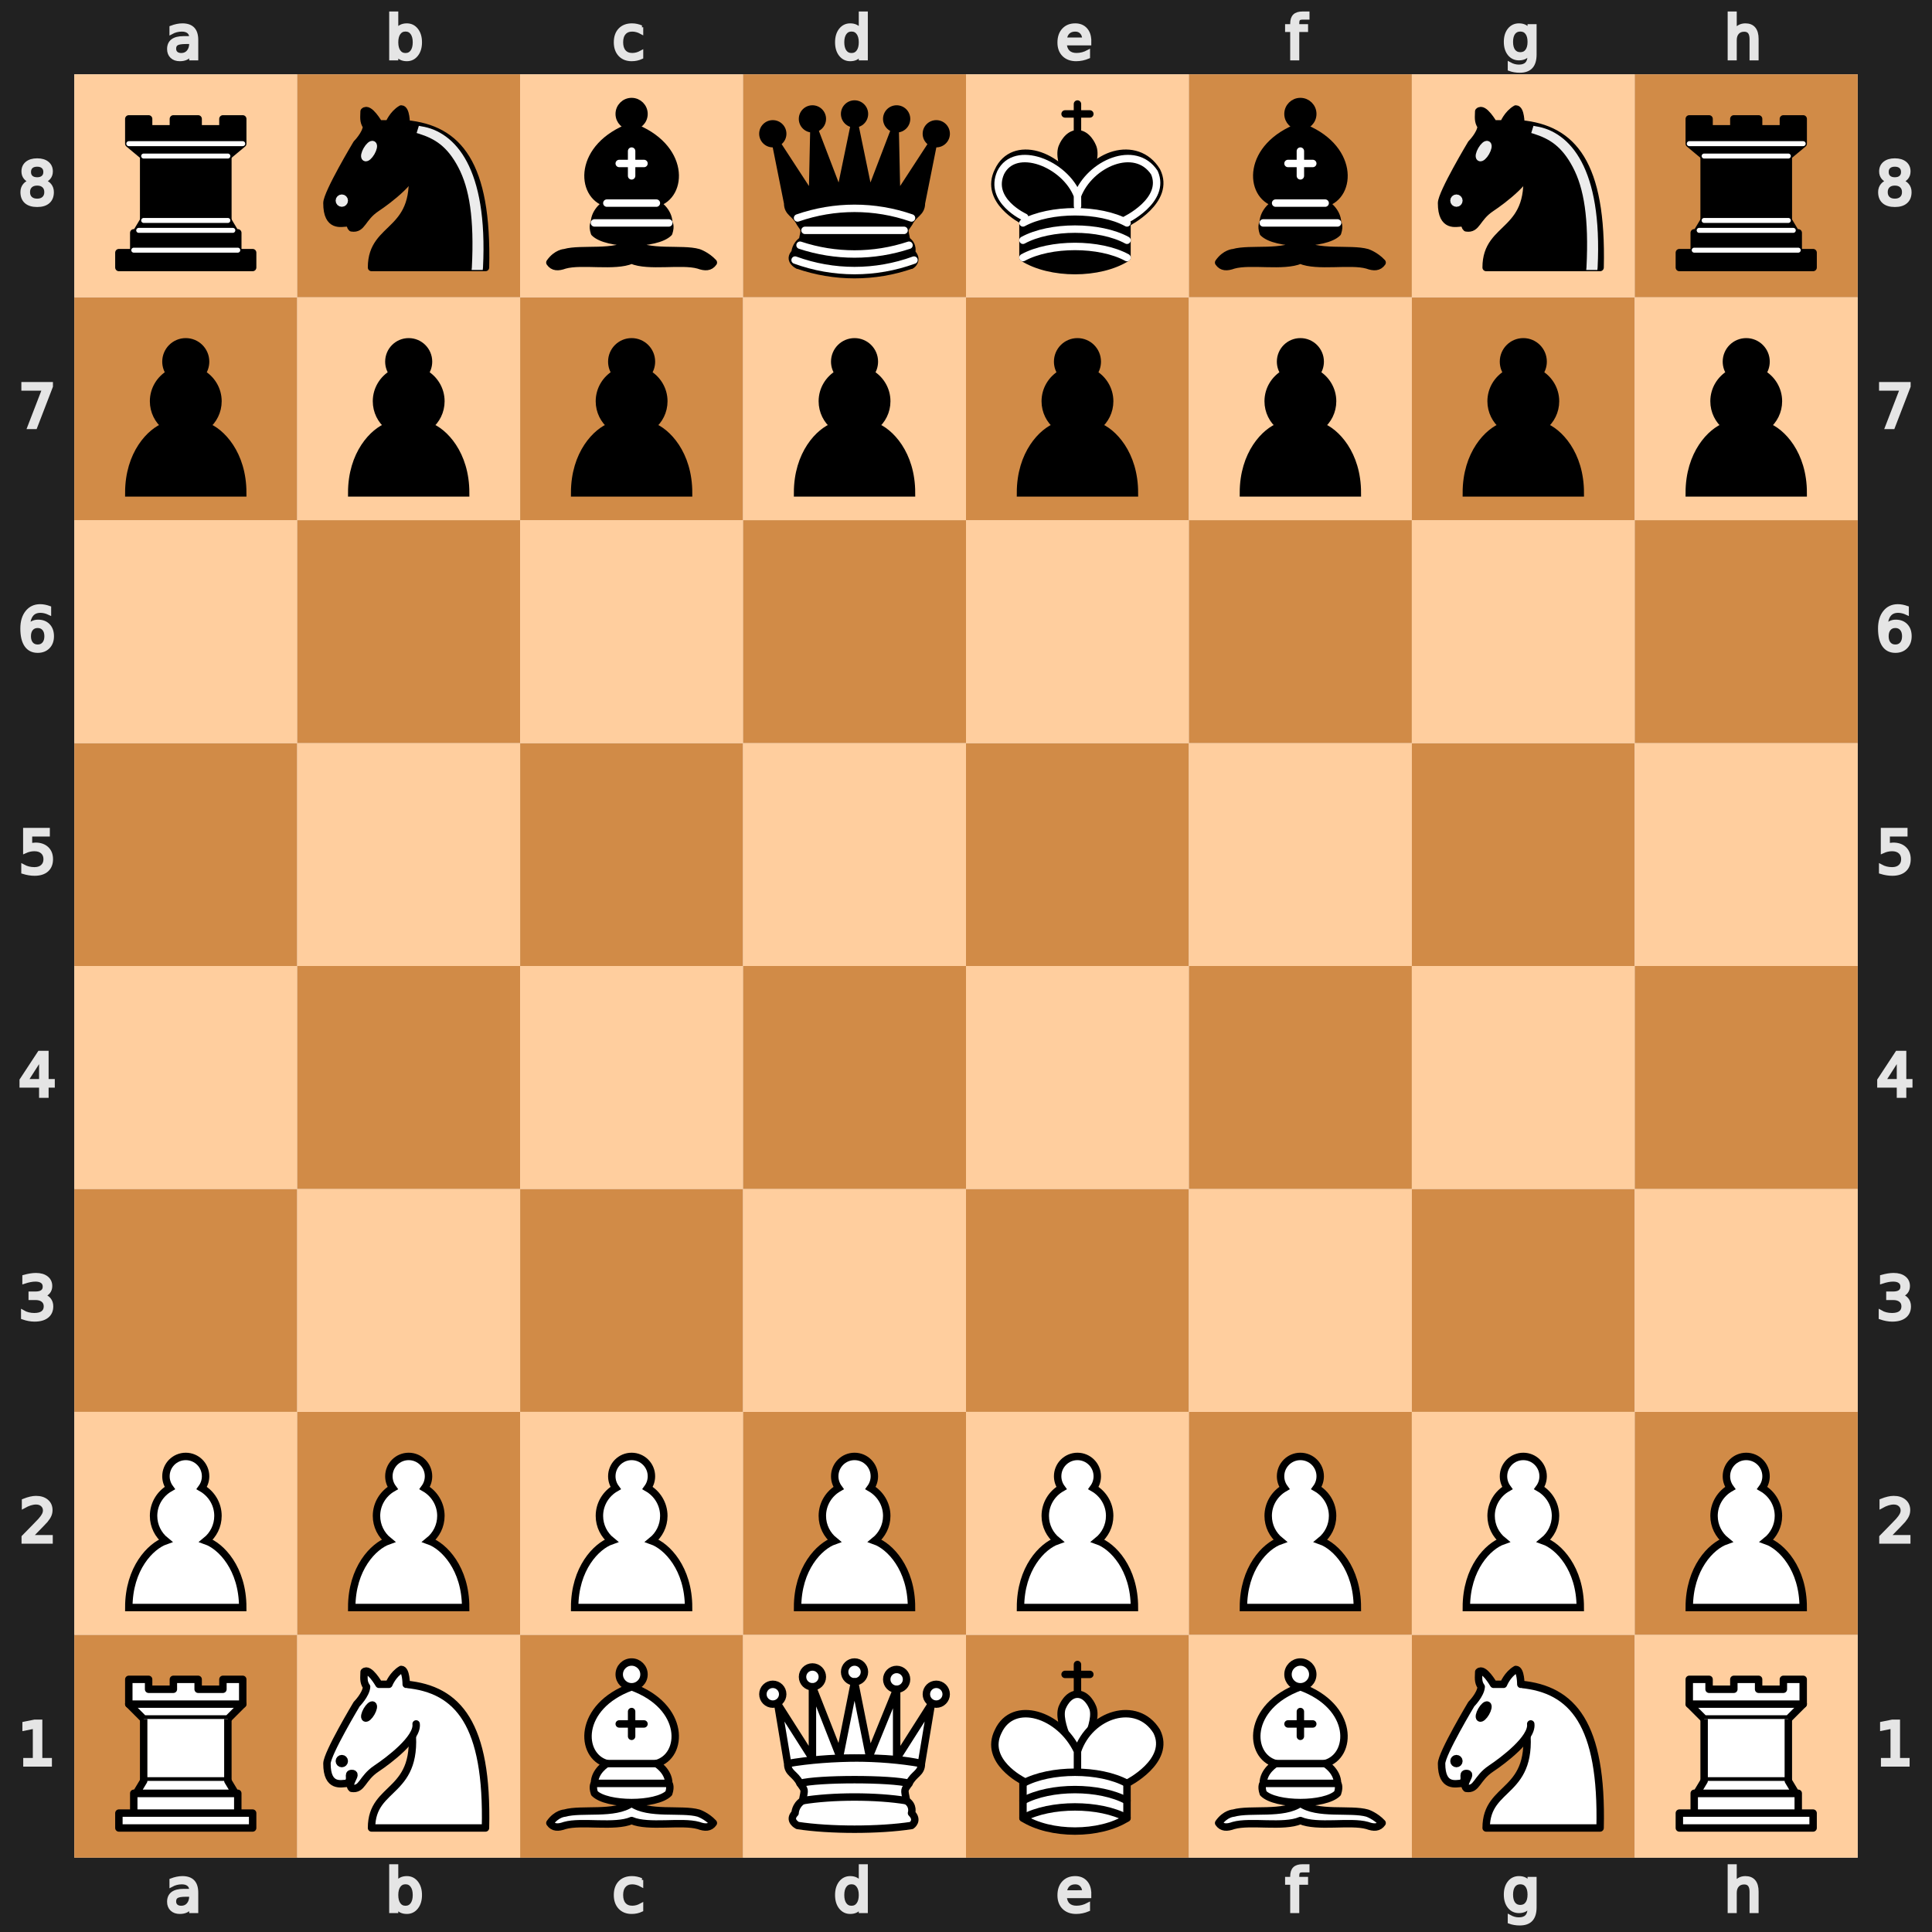
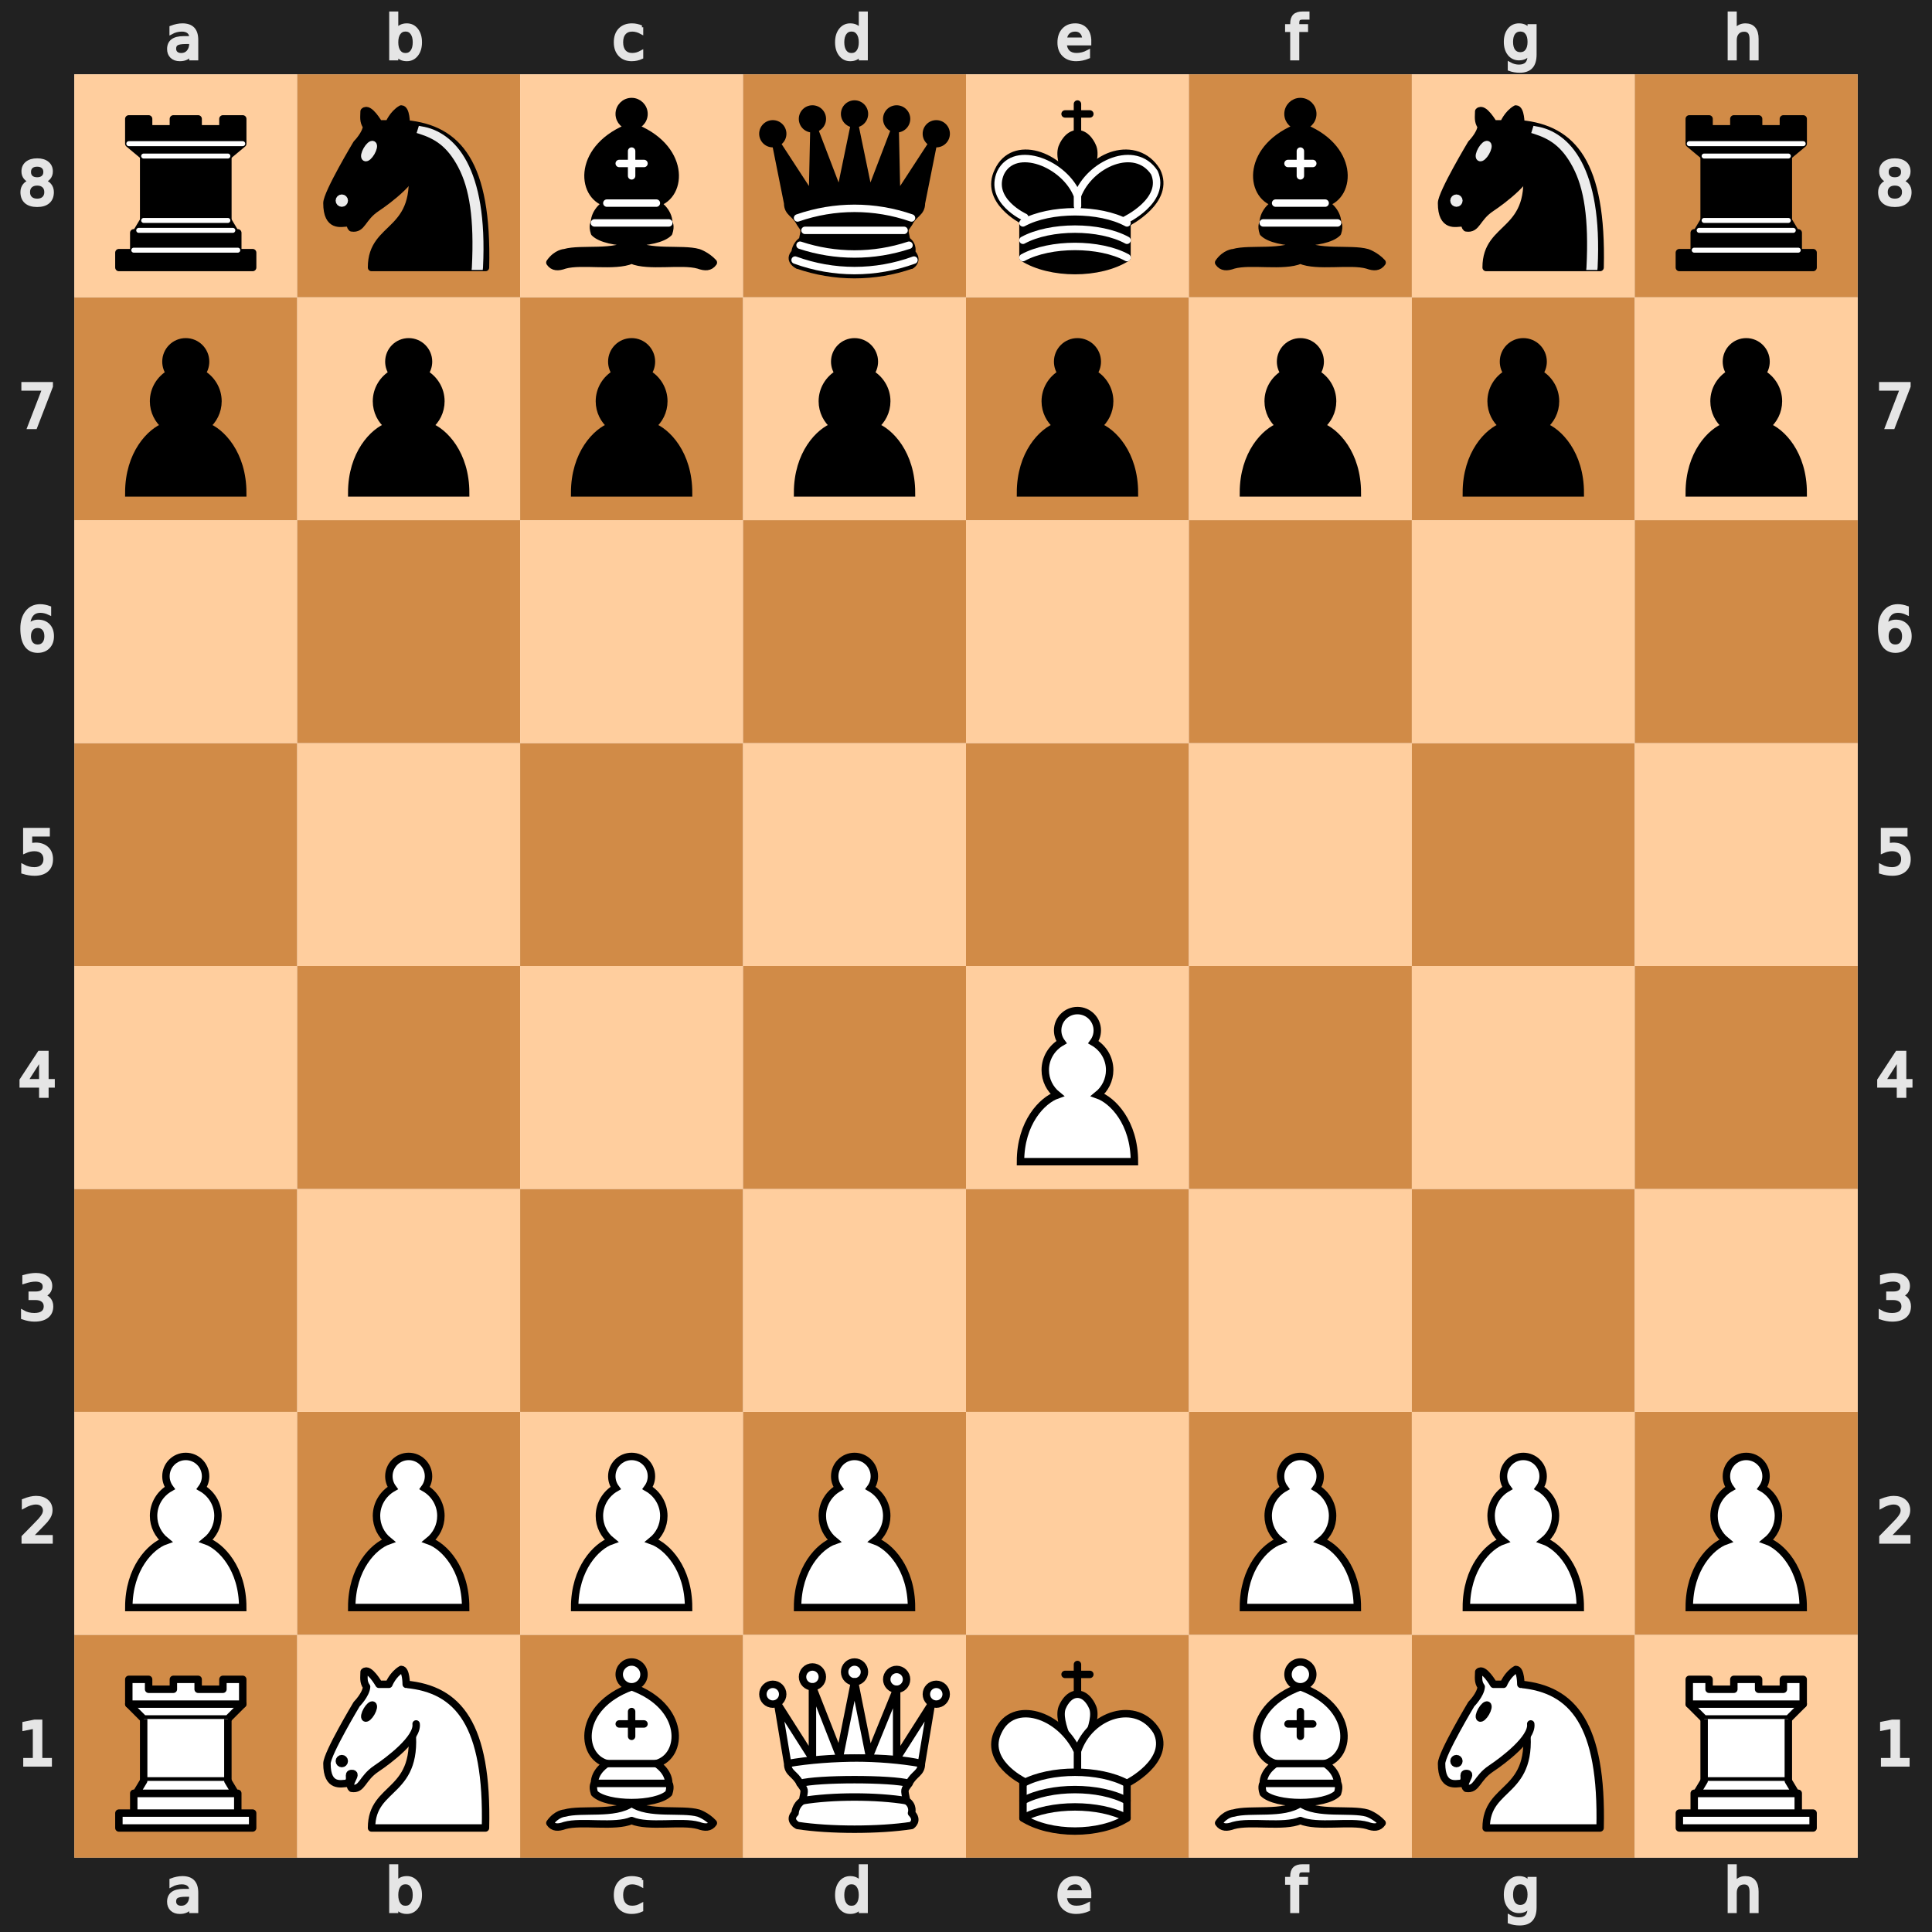
<svg xmlns="http://www.w3.org/2000/svg" xmlns:xlink="http://www.w3.org/1999/xlink" viewBox="0 0 390 390">
  <defs>
    <g id="white-pawn" class="white pawn">
      <path d="M22.5 9c-2.21 0-4 1.79-4 4 0 .89.29 1.71.78 2.38C17.33 16.5 16 18.59 16 21c0 2.03.94 3.84 2.41 5.03-3 1.06-7.41 5.55-7.41 13.47h23c0-7.92-4.41-12.41-7.41-13.47 1.47-1.19 2.41-3 2.41-5.03 0-2.41-1.33-4.5-3.28-5.62.49-.67.78-1.49.78-2.38 0-2.21-1.79-4-4-4z" fill="#fff" stroke="#000" stroke-width="1.5" stroke-linecap="round" />
    </g>
    <g id="white-knight" class="white knight" fill="none" fill-rule="evenodd" stroke="#000" stroke-width="1.5" stroke-linecap="round" stroke-linejoin="round">
      <path d="M 22,10 C 32.5,11 38.5,18 38,39 L 15,39 C 15,30 25,32.5 23,18" style="fill:#ffffff; stroke:#000000;" />
      <path d="M 24,18 C 24.38,20.91 18.45,25.37 16,27 C 13,29 13.18,31.34 11,31 C 9.958,30.06 12.41,27.96 11,28 C 10,28 11.19,29.23 10,30 C 9,30 5.997,31 6,26 C 6,24 12,14 12,14 C 12,14 13.89,12.1 14,10.5 C 13.27,9.506 13.5,8.5 13.5,7.5 C 14.5,6.5 16.5,10 16.5,10 L 18.5,10 C 18.5,10 19.28,8.008 21,7 C 22,7 22,10 22,10" style="fill:#ffffff; stroke:#000000;" />
      <path d="M 9.5 25.5 A 0.5 0.5 0 1 1 8.5,25.5 A 0.5 0.5 0 1 1 9.5 25.5 z" style="fill:#000000; stroke:#000000;" />
      <path d="M 15 15.5 A 0.5 1.5 0 1 1 14,15.5 A 0.5 1.5 0 1 1 15 15.5 z" transform="matrix(0.866,0.5,-0.5,0.866,9.693,-5.173)" style="fill:#000000; stroke:#000000;" />
    </g>
    <g id="white-bishop" class="white bishop" fill="none" fill-rule="evenodd" stroke="#000" stroke-width="1.5" stroke-linecap="round" stroke-linejoin="round">
      <g fill="#fff" stroke-linecap="butt">
        <path d="M9 36c3.39-.97 10.11.43 13.5-2 3.39 2.43 10.11 1.03 13.5 2 0 0 1.65.54 3 2-.68.97-1.65.99-3 .5-3.39-.97-10.11.46-13.5-1-3.39 1.46-10.11.03-13.5 1-1.354.49-2.323.47-3-.5 1.354-1.94 3-2 3-2zM15 32c2.5 2.5 12.5 2.5 15 0 .5-1.5 0-2 0-2 0-2.5-2.5-4-2.5-4 5.5-1.5 6-11.5-5-15.5-11 4-10.5 14-5 15.5 0 0-2.5 1.5-2.5 4 0 0-.5.5 0 2zM25 8a2.5 2.5 0 1 1-5 0 2.5 2.5 0 1 1 5 0z" />
      </g>
      <path d="M17.5 26h10M15 30h15m-7.5-14.5v5M20 18h5" stroke-linejoin="miter" />
    </g>
    <g id="white-rook" class="white rook" fill="#fff" fill-rule="evenodd" stroke="#000" stroke-width="1.5" stroke-linecap="round" stroke-linejoin="round">
      <path d="M9 39h27v-3H9v3zM12 36v-4h21v4H12zM11 14V9h4v2h5V9h5v2h5V9h4v5" stroke-linecap="butt" />
      <path d="M34 14l-3 3H14l-3-3" />
      <path d="M31 17v12.5H14V17" stroke-linecap="butt" stroke-linejoin="miter" />
      <path d="M31 29.5l1.5 2.5h-20l1.5-2.5" />
      <path d="M11 14h23" fill="none" stroke-linejoin="miter" />
    </g>
    <g id="white-queen" class="white queen" fill="#fff" fill-rule="evenodd" stroke="#000" stroke-width="1.5" stroke-linecap="round" stroke-linejoin="round">
      <path d="M8 12a2 2 0 1 1-4 0 2 2 0 1 1 4 0zM24.5 7.5a2 2 0 1 1-4 0 2 2 0 1 1 4 0zM41 12a2 2 0 1 1-4 0 2 2 0 1 1 4 0zM16 8.5a2 2 0 1 1-4 0 2 2 0 1 1 4 0zM33 9a2 2 0 1 1-4 0 2 2 0 1 1 4 0z" />
      <path d="M9 26c8.5-1.5 21-1.5 27 0l2-12-7 11V11l-5.5 13.5-3-15-3 15-5.5-14V25L7 14l2 12zM9 26c0 2 1.5 2 2.5 4 1 1.5 1 1 .5 3.5-1.5 1-1.5 2.5-1.5 2.5-1.5 1.5.5 2.5.5 2.5 6.5 1 16.5 1 23 0 0 0 1.5-1 0-2.5 0 0 .5-1.5-1-2.5-.5-2.5-.5-2 .5-3.5 1-2 2.5-2 2.5-4-8.5-1.5-18.5-1.5-27 0z" stroke-linecap="butt" />
      <path d="M11.5 30c3.5-1 18.5-1 22 0M12 33.5c6-1 15-1 21 0" fill="none" />
    </g>
    <g id="white-king" class="white king" fill="none" fill-rule="evenodd" stroke="#000" stroke-width="1.5" stroke-linecap="round" stroke-linejoin="round">
      <path d="M22.5 11.63V6M20 8h5" stroke-linejoin="miter" />
      <path d="M22.5 25s4.5-7.5 3-10.5c0 0-1-2.5-3-2.5s-3 2.5-3 2.5c-1.5 3 3 10.5 3 10.5" fill="#fff" stroke-linecap="butt" stroke-linejoin="miter" />
      <path d="M11.5 37c5.5 3.5 15.5 3.5 21 0v-7s9-4.5 6-10.5c-4-6.5-13.5-3.5-16 4V27v-3.5c-3.5-7.5-13-10.5-16-4-3 6 5 10 5 10V37z" fill="#fff" />
      <path d="M11.5 30c5.5-3 15.5-3 21 0m-21 3.5c5.5-3 15.5-3 21 0m-21 3.5c5.5-3 15.5-3 21 0" />
    </g>
    <g id="black-pawn" class="black pawn">
      <path d="M22.5 9c-2.21 0-4 1.79-4 4 0 .89.29 1.71.78 2.38C17.33 16.5 16 18.59 16 21c0 2.03.94 3.84 2.41 5.03-3 1.06-7.41 5.55-7.41 13.47h23c0-7.92-4.41-12.41-7.41-13.47 1.47-1.19 2.41-3 2.41-5.03 0-2.41-1.33-4.5-3.28-5.62.49-.67.78-1.49.78-2.38 0-2.21-1.79-4-4-4z" fill="#000" stroke="#000" stroke-width="1.5" stroke-linecap="round" />
    </g>
    <g id="black-knight" class="black knight" fill="none" fill-rule="evenodd" stroke="#000" stroke-width="1.5" stroke-linecap="round" stroke-linejoin="round">
      <path d="M 22,10 C 32.5,11 38.5,18 38,39 L 15,39 C 15,30 25,32.5 23,18" style="fill:#000000; stroke:#000000;" />
      <path d="M 24,18 C 24.38,20.91 18.45,25.37 16,27 C 13,29 13.18,31.34 11,31 C 9.958,30.06 12.41,27.96 11,28 C 10,28 11.19,29.23 10,30 C 9,30 5.997,31 6,26 C 6,24 12,14 12,14 C 12,14 13.89,12.1 14,10.5 C 13.27,9.506 13.5,8.5 13.5,7.5 C 14.5,6.5 16.5,10 16.5,10 L 18.5,10 C 18.5,10 19.28,8.008 21,7 C 22,7 22,10 22,10" style="fill:#000000; stroke:#000000;" />
      <path d="M 9.5 25.5 A 0.5 0.5 0 1 1 8.5,25.5 A 0.5 0.5 0 1 1 9.5 25.5 z" style="fill:#ececec; stroke:#ececec;" />
      <path d="M 15 15.5 A 0.5 1.5 0 1 1 14,15.5 A 0.5 1.5 0 1 1 15 15.5 z" transform="matrix(0.866,0.5,-0.5,0.866,9.693,-5.173)" style="fill:#ececec; stroke:#ececec;" />
      <path d="M 24.55,10.4 L 24.1,11.85 L 24.6,12 C 27.75,13 30.25,14.49 32.5,18.75 C 34.75,23.01 35.75,29.06 35.25,39 L 35.2,39.5 L 37.45,39.5 L 37.5,39 C 38,28.94 36.62,22.15 34.25,17.66 C 31.88,13.17 28.46,11.02 25.06,10.5 L 24.55,10.4 z " style="fill:#ececec; stroke:none;" />
    </g>
    <g id="black-bishop" class="black bishop" fill="none" fill-rule="evenodd" stroke="#000" stroke-width="1.5" stroke-linecap="round" stroke-linejoin="round">
      <path d="M9 36c3.39-.97 10.11.43 13.5-2 3.39 2.43 10.11 1.03 13.5 2 0 0 1.65.54 3 2-.68.97-1.65.99-3 .5-3.39-.97-10.11.46-13.5-1-3.39 1.46-10.11.03-13.5 1-1.354.49-2.323.47-3-.5 1.354-1.94 3-2 3-2zm6-4c2.5 2.5 12.5 2.5 15 0 .5-1.5 0-2 0-2 0-2.5-2.5-4-2.5-4 5.5-1.5 6-11.5-5-15.5-11 4-10.5 14-5 15.5 0 0-2.5 1.5-2.5 4 0 0-.5.5 0 2zM25 8a2.5 2.5 0 1 1-5 0 2.5 2.5 0 1 1 5 0z" fill="#000" stroke-linecap="butt" />
      <path d="M17.5 26h10M15 30h15m-7.5-14.5v5M20 18h5" stroke="#fff" stroke-linejoin="miter" />
    </g>
    <g id="black-rook" class="black rook" fill="#000" fill-rule="evenodd" stroke="#000" stroke-width="1.5" stroke-linecap="round" stroke-linejoin="round">
      <path d="M9 39h27v-3H9v3zM12.5 32l1.5-2.5h17l1.5 2.5h-20zM12 36v-4h21v4H12z" stroke-linecap="butt" />
      <path d="M14 29.5v-13h17v13H14z" stroke-linecap="butt" stroke-linejoin="miter" />
      <path d="M14 16.5L11 14h23l-3 2.5H14zM11 14V9h4v2h5V9h5v2h5V9h4v5H11z" stroke-linecap="butt" />
      <path d="M12 35.5h21M13 31.5h19M14 29.5h17M14 16.5h17M11 14h23" fill="none" stroke="#fff" stroke-width="1" stroke-linejoin="miter" />
    </g>
    <g id="black-queen" class="black queen" fill="#000" fill-rule="evenodd" stroke="#000" stroke-width="1.5" stroke-linecap="round" stroke-linejoin="round">
      <g fill="#000" stroke="none">
        <circle cx="6" cy="12" r="2.75" />
        <circle cx="14" cy="9" r="2.75" />
        <circle cx="22.5" cy="8" r="2.75" />
        <circle cx="31" cy="9" r="2.75" />
        <circle cx="39" cy="12" r="2.75" />
      </g>
      <path d="M9 26c8.5-1.5 21-1.5 27 0l2.5-12.5L31 25l-.3-14.1-5.2 13.6-3-14.5-3 14.5-5.2-13.6L14 25 6.5 13.5 9 26zM9 26c0 2 1.5 2 2.5 4 1 1.5 1 1 .5 3.5-1.5 1-1.5 2.5-1.5 2.5-1.5 1.5.5 2.5.5 2.5 6.5 1 16.5 1 23 0 0 0 1.5-1 0-2.5 0 0 .5-1.5-1-2.5-.5-2.5-.5-2 .5-3.5 1-2 2.5-2 2.5-4-8.5-1.5-18.5-1.5-27 0z" stroke-linecap="butt" />
      <path d="M11 38.5a35 35 1 0 0 23 0" fill="none" stroke-linecap="butt" />
      <path d="M11 29a35 35 1 0 1 23 0M12.5 31.5h20M11.5 34.5a35 35 1 0 0 22 0M10.5 37.5a35 35 1 0 0 24 0" fill="none" stroke="#fff" />
    </g>
    <g id="black-king" class="black king" fill="none" fill-rule="evenodd" stroke="#000" stroke-width="1.5" stroke-linecap="round" stroke-linejoin="round">
      <path d="M22.5 11.63V6" stroke-linejoin="miter" />
      <path d="M22.5 25s4.5-7.5 3-10.5c0 0-1-2.5-3-2.5s-3 2.5-3 2.5c-1.5 3 3 10.5 3 10.5" fill="#000" stroke-linecap="butt" stroke-linejoin="miter" />
      <path d="M11.5 37c5.5 3.5 15.5 3.5 21 0v-7s9-4.5 6-10.5c-4-6.5-13.5-3.5-16 4V27v-3.5c-3.5-7.5-13-10.5-16-4-3 6 5 10 5 10V37z" fill="#000" />
      <path d="M20 8h5" stroke-linejoin="miter" />
      <path d="M32 29.5s8.5-4 6.03-9.65C34.15 14 25 18 22.5 24.5l.01 2.1-.01-2.1C20 18 9.906 14 6.997 19.85c-2.497 5.65 4.853 9 4.853 9M11.5 30c5.5-3 15.5-3 21 0m-21 3.5c5.5-3 15.5-3 21 0m-21 3.5c5.5-3 15.5-3 21 0" stroke="#fff" />
    </g>
  </defs>
  <rect x="7.5" y="7.5" width="375" height="375" fill="none" stroke="#212121" stroke-width="15" />
  <g transform="translate(20, 1) scale(0.75, 0.75)" fill="#e5e5e5" stroke="#e5e5e5">
    <path d="M23.328 10.016q-1.742 0-2.414.398-.672.398-.672 1.36 0 .765.5 1.218.508.445 1.375.445 1.196 0 1.914-.843.727-.852.727-2.258v-.32zm2.867-.594v4.992h-1.437v-1.328q-.492.797-1.227 1.18-.734.375-1.797.375-1.343 0-2.14-.75-.79-.758-.79-2.024 0-1.476.985-2.226.992-.75 2.953-.75h2.016V8.75q0-.992-.656-1.531-.649-.547-1.829-.547-.75 0-1.46.18-.711.18-1.368.539V6.062q.79-.304 1.532-.453.742-.156 1.445-.156 1.898 0 2.836.984.937.985.937 2.985z" />
  </g>
  <g transform="translate(20, 375) scale(0.75, 0.75)" fill="#e5e5e5" stroke="#e5e5e5">
    <path d="M23.328 10.016q-1.742 0-2.414.398-.672.398-.672 1.36 0 .765.5 1.218.508.445 1.375.445 1.196 0 1.914-.843.727-.852.727-2.258v-.32zm2.867-.594v4.992h-1.437v-1.328q-.492.797-1.227 1.18-.734.375-1.797.375-1.343 0-2.14-.75-.79-.758-.79-2.024 0-1.476.985-2.226.992-.75 2.953-.75h2.016V8.75q0-.992-.656-1.531-.649-.547-1.829-.547-.75 0-1.46.18-.711.18-1.368.539V6.062q.79-.304 1.532-.453.742-.156 1.445-.156 1.898 0 2.836.984.937.985.937 2.985z" />
  </g>
  <g transform="translate(65, 1) scale(0.75, 0.75)" fill="#e5e5e5" stroke="#e5e5e5">
    <path d="M24.922 10.047q0-1.586-.656-2.485-.649-.906-1.79-.906-1.14 0-1.796.906-.649.899-.649 2.485 0 1.586.649 2.492.656.898 1.797.898 1.14 0 1.789-.898.656-.906.656-2.492zm-4.89-3.055q.452-.781 1.14-1.156.695-.383 1.656-.383 1.594 0 2.586 1.266 1 1.265 1 3.328 0 2.062-1 3.328-.992 1.266-2.586 1.266-.96 0-1.656-.375-.688-.383-1.14-1.164v1.312h-1.446V2.258h1.445z" />
  </g>
  <g transform="translate(65, 375) scale(0.75, 0.75)" fill="#e5e5e5" stroke="#e5e5e5">
    <path d="M24.922 10.047q0-1.586-.656-2.485-.649-.906-1.79-.906-1.14 0-1.796.906-.649.899-.649 2.485 0 1.586.649 2.492.656.898 1.797.898 1.14 0 1.789-.898.656-.906.656-2.492zm-4.89-3.055q.452-.781 1.14-1.156.695-.383 1.656-.383 1.594 0 2.586 1.266 1 1.265 1 3.328 0 2.062-1 3.328-.992 1.266-2.586 1.266-.96 0-1.656-.375-.688-.383-1.14-1.164v1.312h-1.446V2.258h1.445z" />
  </g>
  <g transform="translate(110, 1) scale(0.75, 0.75)" fill="#e5e5e5" stroke="#e5e5e5">
    <path d="M25.96 6v1.344q-.608-.336-1.226-.5-.609-.172-1.234-.172-1.398 0-2.172.89-.773.883-.773 2.485 0 1.601.773 2.492.774.883 2.172.883.625 0 1.234-.164.618-.172 1.227-.508v1.328q-.602.281-1.25.422-.64.14-1.367.14-1.977 0-3.14-1.242-1.165-1.242-1.165-3.351 0-2.14 1.172-3.367 1.18-1.227 3.227-1.227.664 0 1.296.14.633.134 1.227.407z" />
  </g>
  <g transform="translate(110, 375) scale(0.75, 0.75)" fill="#e5e5e5" stroke="#e5e5e5">
    <path d="M25.96 6v1.344q-.608-.336-1.226-.5-.609-.172-1.234-.172-1.398 0-2.172.89-.773.883-.773 2.485 0 1.601.773 2.492.774.883 2.172.883.625 0 1.234-.164.618-.172 1.227-.508v1.328q-.602.281-1.25.422-.64.14-1.367.14-1.977 0-3.14-1.242-1.165-1.242-1.165-3.351 0-2.14 1.172-3.367 1.18-1.227 3.227-1.227.664 0 1.296.14.633.134 1.227.407z" />
  </g>
  <g transform="translate(155, 1) scale(0.75, 0.75)" fill="#e5e5e5" stroke="#e5e5e5">
    <path d="M24.973 6.992V2.258h1.437v12.156h-1.437v-1.312q-.453.78-1.149 1.164-.687.375-1.656.375-1.586 0-2.586-1.266-.992-1.266-.992-3.328 0-2.063.992-3.328 1-1.266 2.586-1.266.969 0 1.656.383.696.375 1.149 1.156zm-4.899 3.055q0 1.586.649 2.492.656.898 1.797.898 1.14 0 1.796-.898.657-.906.657-2.492 0-1.586-.657-2.485-.656-.906-1.796-.906-1.141 0-1.797.906-.649.899-.649 2.485z" />
  </g>
  <g transform="translate(155, 375) scale(0.75, 0.75)" fill="#e5e5e5" stroke="#e5e5e5">
    <path d="M24.973 6.992V2.258h1.437v12.156h-1.437v-1.312q-.453.78-1.149 1.164-.687.375-1.656.375-1.586 0-2.586-1.266-.992-1.266-.992-3.328 0-2.063.992-3.328 1-1.266 2.586-1.266.969 0 1.656.383.696.375 1.149 1.156zm-4.899 3.055q0 1.586.649 2.492.656.898 1.797.898 1.14 0 1.796-.898.657-.906.657-2.492 0-1.586-.657-2.485-.656-.906-1.796-.906-1.141 0-1.797.906-.649.899-.649 2.485z" />
  </g>
  <g transform="translate(200, 1) scale(0.75, 0.75)" fill="#e5e5e5" stroke="#e5e5e5">
    <path d="M26.555 9.68v.703h-6.61q.094 1.484.89 2.265.806.774 2.235.774.828 0 1.602-.203.781-.203 1.547-.61v1.36q-.774.328-1.586.5-.813.172-1.649.172-2.093 0-3.32-1.22-1.219-1.218-1.219-3.296 0-2.148 1.157-3.406 1.164-1.266 3.132-1.266 1.766 0 2.79 1.14 1.03 1.134 1.03 3.087zm-1.438-.422q-.015-1.18-.664-1.883-.64-.703-1.703-.703-1.203 0-1.93.68-.718.68-.828 1.914z" />
  </g>
  <g transform="translate(200, 375) scale(0.75, 0.75)" fill="#e5e5e5" stroke="#e5e5e5">
    <path d="M26.555 9.68v.703h-6.61q.094 1.484.89 2.265.806.774 2.235.774.828 0 1.602-.203.781-.203 1.547-.61v1.36q-.774.328-1.586.5-.813.172-1.649.172-2.093 0-3.32-1.22-1.219-1.218-1.219-3.296 0-2.148 1.157-3.406 1.164-1.266 3.132-1.266 1.766 0 2.79 1.14 1.03 1.134 1.03 3.087zm-1.438-.422q-.015-1.18-.664-1.883-.64-.703-1.703-.703-1.203 0-1.93.68-.718.68-.828 1.914z" />
  </g>
  <g transform="translate(245, 1) scale(0.75, 0.75)" fill="#e5e5e5" stroke="#e5e5e5">
    <path d="M25.285 2.258v1.195H23.91q-.773 0-1.078.313-.297.312-.297 1.125v.773h2.367v1.117h-2.367v7.633H21.09V6.781h-1.375V5.664h1.375v-.61q0-1.46.68-2.124.68-.672 2.156-.672z" />
  </g>
  <g transform="translate(245, 375) scale(0.75, 0.75)" fill="#e5e5e5" stroke="#e5e5e5">
    <path d="M25.285 2.258v1.195H23.91q-.773 0-1.078.313-.297.312-.297 1.125v.773h2.367v1.117h-2.367v7.633H21.09V6.781h-1.375V5.664h1.375v-.61q0-1.46.68-2.124.68-.672 2.156-.672z" />
  </g>
  <g transform="translate(290, 1) scale(0.75, 0.75)" fill="#e5e5e5" stroke="#e5e5e5">
    <path d="M24.973 9.937q0-1.562-.649-2.421-.64-.86-1.804-.86-1.157 0-1.805.86-.64.859-.64 2.421 0 1.555.64 2.415.648.859 1.805.859 1.164 0 1.804-.86.649-.859.649-2.414zm1.437 3.391q0 2.234-.992 3.32-.992 1.094-3.04 1.094-.757 0-1.429-.117-.672-.11-1.304-.344v-1.398q.632.344 1.25.508.617.164 1.257.164 1.414 0 2.118-.743.703-.734.703-2.226v-.711q-.446.773-1.141 1.156-.695.383-1.664.383-1.61 0-2.594-1.227-.984-1.226-.984-3.25 0-2.03.984-3.257.985-1.227 2.594-1.227.969 0 1.664.383t1.14 1.156V5.664h1.438z" />
  </g>
  <g transform="translate(290, 375) scale(0.75, 0.75)" fill="#e5e5e5" stroke="#e5e5e5">
    <path d="M24.973 9.937q0-1.562-.649-2.421-.64-.86-1.804-.86-1.157 0-1.805.86-.64.859-.64 2.421 0 1.555.64 2.415.648.859 1.805.859 1.164 0 1.804-.86.649-.859.649-2.414zm1.437 3.391q0 2.234-.992 3.32-.992 1.094-3.04 1.094-.757 0-1.429-.117-.672-.11-1.304-.344v-1.398q.632.344 1.25.508.617.164 1.257.164 1.414 0 2.118-.743.703-.734.703-2.226v-.711q-.446.773-1.141 1.156-.695.383-1.664.383-1.61 0-2.594-1.227-.984-1.226-.984-3.25 0-2.03.984-3.257.985-1.227 2.594-1.227.969 0 1.664.383t1.14 1.156V5.664h1.438z" />
  </g>
  <g transform="translate(335, 1) scale(0.75, 0.75)" fill="#e5e5e5" stroke="#e5e5e5">
    <path d="M26.164 9.133v5.281h-1.437V9.18q0-1.243-.485-1.86-.484-.617-1.453-.617-1.164 0-1.836.742-.672.742-.672 2.024v4.945h-1.445V2.258h1.445v4.765q.516-.789 1.211-1.18.703-.39 1.617-.39 1.508 0 2.282.938.773.93.773 2.742z" />
  </g>
  <g transform="translate(335, 375) scale(0.75, 0.75)" fill="#e5e5e5" stroke="#e5e5e5">
    <path d="M26.164 9.133v5.281h-1.437V9.18q0-1.243-.485-1.86-.484-.617-1.453-.617-1.164 0-1.836.742-.672.742-.672 2.024v4.945h-1.445V2.258h1.445v4.765q.516-.789 1.211-1.18.703-.39 1.617-.39 1.508 0 2.282.938.773.93.773 2.742z" />
  </g>
  <g transform="translate(0, 335) scale(0.75, 0.75)" fill="#e5e5e5" stroke="#e5e5e5">
    <path d="M6.754 26.996h2.578v-8.898l-2.805.562v-1.437l2.79-.563h1.578v10.336h2.578v1.328h-6.72z" />
  </g>
  <g transform="translate(375, 335) scale(0.75, 0.75)" fill="#e5e5e5" stroke="#e5e5e5">
    <path d="M6.754 26.996h2.578v-8.898l-2.805.562v-1.437l2.79-.563h1.578v10.336h2.578v1.328h-6.72z" />
  </g>
  <g transform="translate(0, 290) scale(0.75, 0.75)" fill="#e5e5e5" stroke="#e5e5e5">
    <path d="M8.195 26.996h5.508v1.328H6.297v-1.328q.898-.93 2.445-2.492 1.555-1.57 1.953-2.024.758-.851 1.055-1.437.305-.594.305-1.164 0-.93-.657-1.516-.648-.586-1.695-.586-.742 0-1.57.258-.82.258-1.758.781v-1.593q.953-.383 1.781-.578.828-.196 1.516-.196 1.812 0 2.89.906 1.079.907 1.079 2.422 0 .72-.274 1.368-.265.64-.976 1.515-.196.227-1.243 1.313-1.046 1.078-2.953 3.023z" />
  </g>
  <g transform="translate(375, 290) scale(0.75, 0.75)" fill="#e5e5e5" stroke="#e5e5e5">
    <path d="M8.195 26.996h5.508v1.328H6.297v-1.328q.898-.93 2.445-2.492 1.555-1.57 1.953-2.024.758-.851 1.055-1.437.305-.594.305-1.164 0-.93-.657-1.516-.648-.586-1.695-.586-.742 0-1.57.258-.82.258-1.758.781v-1.593q.953-.383 1.781-.578.828-.196 1.516-.196 1.812 0 2.89.906 1.079.907 1.079 2.422 0 .72-.274 1.368-.265.64-.976 1.515-.196.227-1.243 1.313-1.046 1.078-2.953 3.023z" />
  </g>
  <g transform="translate(0, 245) scale(0.75, 0.75)" fill="#e5e5e5" stroke="#e5e5e5">
    <path d="M11.434 22.035q1.132.242 1.765 1.008.64.766.64 1.89 0 1.727-1.187 2.672-1.187.946-3.375.946-.734 0-1.515-.149-.774-.14-1.602-.43V26.45q.656.383 1.438.578.78.196 1.632.196 1.485 0 2.258-.586.782-.586.782-1.703 0-1.032-.727-1.61-.719-.586-2.008-.586h-1.36v-1.297h1.423q1.164 0 1.78-.46.618-.47.618-1.344 0-.899-.64-1.375-.633-.485-1.82-.485-.65 0-1.391.141-.743.14-1.633.437V16.95q.898-.25 1.68-.375.788-.125 1.484-.125 1.797 0 2.844.82 1.046.813 1.046 2.204 0 .968-.554 1.64-.555.664-1.578.922z" />
  </g>
  <g transform="translate(375, 245) scale(0.75, 0.75)" fill="#e5e5e5" stroke="#e5e5e5">
    <path d="M11.434 22.035q1.132.242 1.765 1.008.64.766.64 1.89 0 1.727-1.187 2.672-1.187.946-3.375.946-.734 0-1.515-.149-.774-.14-1.602-.43V26.45q.656.383 1.438.578.78.196 1.632.196 1.485 0 2.258-.586.782-.586.782-1.703 0-1.032-.727-1.61-.719-.586-2.008-.586h-1.36v-1.297h1.423q1.164 0 1.78-.46.618-.47.618-1.344 0-.899-.64-1.375-.633-.485-1.82-.485-.65 0-1.391.141-.743.14-1.633.437V16.95q.898-.25 1.68-.375.788-.125 1.484-.125 1.797 0 2.844.82 1.046.813 1.046 2.204 0 .968-.554 1.64-.555.664-1.578.922z" />
  </g>
  <g transform="translate(0, 200) scale(0.75, 0.75)" fill="#e5e5e5" stroke="#e5e5e5">
    <path d="M11.016 18.035L7.03 24.262h3.985zm-.414-1.375h1.984v7.602h1.664v1.312h-1.664v2.75h-1.57v-2.75H5.75v-1.523z" />
  </g>
  <g transform="translate(375, 200) scale(0.75, 0.75)" fill="#e5e5e5" stroke="#e5e5e5">
    <path d="M11.016 18.035L7.03 24.262h3.985zm-.414-1.375h1.984v7.602h1.664v1.312h-1.664v2.75h-1.57v-2.75H5.75v-1.523z" />
  </g>
  <g transform="translate(0, 155) scale(0.75, 0.75)" fill="#e5e5e5" stroke="#e5e5e5">
    <path d="M6.719 16.66h6.195v1.328h-4.75v2.86q.344-.118.688-.172.343-.063.687-.063 1.953 0 3.094 1.07 1.14 1.07 1.14 2.899 0 1.883-1.171 2.93-1.172 1.039-3.305 1.039-.735 0-1.5-.125-.758-.125-1.57-.375v-1.586q.703.383 1.453.57.75.188 1.586.188 1.351 0 2.14-.711.79-.711.79-1.93 0-1.219-.79-1.93-.789-.71-2.14-.71-.633 0-1.266.14-.625.14-1.281.438z" />
  </g>
  <g transform="translate(375, 155) scale(0.75, 0.75)" fill="#e5e5e5" stroke="#e5e5e5">
    <path d="M6.719 16.66h6.195v1.328h-4.75v2.86q.344-.118.688-.172.343-.063.687-.063 1.953 0 3.094 1.07 1.14 1.07 1.14 2.899 0 1.883-1.171 2.93-1.172 1.039-3.305 1.039-.735 0-1.5-.125-.758-.125-1.57-.375v-1.586q.703.383 1.453.57.75.188 1.586.188 1.351 0 2.14-.711.79-.711.79-1.93 0-1.219-.79-1.93-.789-.71-2.14-.71-.633 0-1.266.14-.625.14-1.281.438z" />
  </g>
  <g transform="translate(0, 110) scale(0.75, 0.75)" fill="#e5e5e5" stroke="#e5e5e5">
    <path d="M10.137 21.863q-1.063 0-1.688.727-.617.726-.617 1.992 0 1.258.617 1.992.625.727 1.688.727 1.062 0 1.68-.727.624-.734.624-1.992 0-1.266-.625-1.992-.617-.727-1.68-.727zm3.133-4.945v1.437q-.594-.28-1.204-.43-.601-.148-1.195-.148-1.562 0-2.39 1.055-.82 1.055-.938 3.188.46-.68 1.156-1.04.696-.367 1.531-.367 1.758 0 2.774 1.07 1.023 1.063 1.023 2.899 0 1.797-1.062 2.883-1.063 1.086-2.828 1.086-2.024 0-3.094-1.547-1.07-1.555-1.07-4.5 0-2.766 1.312-4.406 1.313-1.649 3.524-1.649.593 0 1.195.117.61.118 1.266.352z" />
  </g>
  <g transform="translate(375, 110) scale(0.75, 0.75)" fill="#e5e5e5" stroke="#e5e5e5">
    <path d="M10.137 21.863q-1.063 0-1.688.727-.617.726-.617 1.992 0 1.258.617 1.992.625.727 1.688.727 1.062 0 1.68-.727.624-.734.624-1.992 0-1.266-.625-1.992-.617-.727-1.68-.727zm3.133-4.945v1.437q-.594-.28-1.204-.43-.601-.148-1.195-.148-1.562 0-2.39 1.055-.82 1.055-.938 3.188.46-.68 1.156-1.04.696-.367 1.531-.367 1.758 0 2.774 1.07 1.023 1.063 1.023 2.899 0 1.797-1.062 2.883-1.063 1.086-2.828 1.086-2.024 0-3.094-1.547-1.07-1.555-1.07-4.5 0-2.766 1.312-4.406 1.313-1.649 3.524-1.649.593 0 1.195.117.61.118 1.266.352z" />
  </g>
  <g transform="translate(0, 65) scale(0.75, 0.75)" fill="#e5e5e5" stroke="#e5e5e5">
    <path d="M6.25 16.66h7.5v.672L9.516 28.324H7.867l3.985-10.336H6.25z" />
  </g>
  <g transform="translate(375, 65) scale(0.75, 0.75)" fill="#e5e5e5" stroke="#e5e5e5">
    <path d="M6.25 16.66h7.5v.672L9.516 28.324H7.867l3.985-10.336H6.25z" />
  </g>
  <g transform="translate(0, 20) scale(0.75, 0.75)" fill="#e5e5e5" stroke="#e5e5e5">
    <path d="M10 22.785q-1.125 0-1.773.602-.641.601-.641 1.656t.64 1.656q.649.602 1.774.602t1.773-.602q.649-.61.649-1.656 0-1.055-.649-1.656-.64-.602-1.773-.602zm-1.578-.672q-1.016-.25-1.586-.945-.563-.695-.563-1.695 0-1.399.993-2.211 1-.813 2.734-.813 1.742 0 2.734.813.993.812.993 2.21 0 1-.57 1.696-.563.695-1.571.945 1.14.266 1.773 1.04.641.773.641 1.89 0 1.695-1.04 2.602-1.03.906-2.96.906t-2.969-.906Q6 26.738 6 25.043q0-1.117.64-1.89.641-.774 1.782-1.04zm-.578-2.492q0 .906.562 1.414.57.508 1.594.508 1.016 0 1.586-.508.578-.508.578-1.414 0-.906-.578-1.414-.57-.508-1.586-.508-1.023 0-1.594.508-.562.508-.562 1.414z" />
  </g>
  <g transform="translate(375, 20) scale(0.75, 0.75)" fill="#e5e5e5" stroke="#e5e5e5">
    <path d="M10 22.785q-1.125 0-1.773.602-.641.601-.641 1.656t.64 1.656q.649.602 1.774.602t1.773-.602q.649-.61.649-1.656 0-1.055-.649-1.656-.64-.602-1.773-.602zm-1.578-.672q-1.016-.25-1.586-.945-.563-.695-.563-1.695 0-1.399.993-2.211 1-.813 2.734-.813 1.742 0 2.734.813.993.812.993 2.21 0 1-.57 1.696-.563.695-1.571.945 1.14.266 1.773 1.04.641.773.641 1.89 0 1.695-1.04 2.602-1.03.906-2.96.906t-2.969-.906Q6 26.738 6 25.043q0-1.117.64-1.89.641-.774 1.782-1.04zm-.578-2.492q0 .906.562 1.414.57.508 1.594.508 1.016 0 1.586-.508.578-.508.578-1.414 0-.906-.578-1.414-.57-.508-1.586-.508-1.023 0-1.594.508-.562.508-.562 1.414z" />
  </g>
  <rect x="15" y="330" width="45" height="45" class="square dark a1" stroke="none" fill="#d18b47" />
  <rect x="60" y="330" width="45" height="45" class="square light b1" stroke="none" fill="#ffce9e" />
  <rect x="105" y="330" width="45" height="45" class="square dark c1" stroke="none" fill="#d18b47" />
  <rect x="150" y="330" width="45" height="45" class="square light d1" stroke="none" fill="#ffce9e" />
  <rect x="195" y="330" width="45" height="45" class="square dark e1" stroke="none" fill="#d18b47" />
  <rect x="240" y="330" width="45" height="45" class="square light f1" stroke="none" fill="#ffce9e" />
  <rect x="285" y="330" width="45" height="45" class="square dark g1" stroke="none" fill="#d18b47" />
  <rect x="330" y="330" width="45" height="45" class="square light h1" stroke="none" fill="#ffce9e" />
  <rect x="15" y="285" width="45" height="45" class="square light a2" stroke="none" fill="#ffce9e" />
  <rect x="60" y="285" width="45" height="45" class="square dark b2" stroke="none" fill="#d18b47" />
  <rect x="105" y="285" width="45" height="45" class="square light c2" stroke="none" fill="#ffce9e" />
  <rect x="150" y="285" width="45" height="45" class="square dark d2" stroke="none" fill="#d18b47" />
  <rect x="195" y="285" width="45" height="45" class="square light e2" stroke="none" fill="#ffce9e" />
  <rect x="240" y="285" width="45" height="45" class="square dark f2" stroke="none" fill="#d18b47" />
  <rect x="285" y="285" width="45" height="45" class="square light g2" stroke="none" fill="#ffce9e" />
  <rect x="330" y="285" width="45" height="45" class="square dark h2" stroke="none" fill="#d18b47" />
  <rect x="15" y="240" width="45" height="45" class="square dark a3" stroke="none" fill="#d18b47" />
  <rect x="60" y="240" width="45" height="45" class="square light b3" stroke="none" fill="#ffce9e" />
  <rect x="105" y="240" width="45" height="45" class="square dark c3" stroke="none" fill="#d18b47" />
  <rect x="150" y="240" width="45" height="45" class="square light d3" stroke="none" fill="#ffce9e" />
  <rect x="195" y="240" width="45" height="45" class="square dark e3" stroke="none" fill="#d18b47" />
  <rect x="240" y="240" width="45" height="45" class="square light f3" stroke="none" fill="#ffce9e" />
  <rect x="285" y="240" width="45" height="45" class="square dark g3" stroke="none" fill="#d18b47" />
  <rect x="330" y="240" width="45" height="45" class="square light h3" stroke="none" fill="#ffce9e" />
  <rect x="15" y="195" width="45" height="45" class="square light a4" stroke="none" fill="#ffce9e" />
  <rect x="60" y="195" width="45" height="45" class="square dark b4" stroke="none" fill="#d18b47" />
  <rect x="105" y="195" width="45" height="45" class="square light c4" stroke="none" fill="#ffce9e" />
  <rect x="150" y="195" width="45" height="45" class="square dark d4" stroke="none" fill="#d18b47" />
  <rect x="195" y="195" width="45" height="45" class="square light e4" stroke="none" fill="#ffce9e" />
  <rect x="240" y="195" width="45" height="45" class="square dark f4" stroke="none" fill="#d18b47" />
  <rect x="285" y="195" width="45" height="45" class="square light g4" stroke="none" fill="#ffce9e" />
  <rect x="330" y="195" width="45" height="45" class="square dark h4" stroke="none" fill="#d18b47" />
  <rect x="15" y="150" width="45" height="45" class="square dark a5" stroke="none" fill="#d18b47" />
  <rect x="60" y="150" width="45" height="45" class="square light b5" stroke="none" fill="#ffce9e" />
  <rect x="105" y="150" width="45" height="45" class="square dark c5" stroke="none" fill="#d18b47" />
  <rect x="150" y="150" width="45" height="45" class="square light d5" stroke="none" fill="#ffce9e" />
  <rect x="195" y="150" width="45" height="45" class="square dark e5" stroke="none" fill="#d18b47" />
  <rect x="240" y="150" width="45" height="45" class="square light f5" stroke="none" fill="#ffce9e" />
  <rect x="285" y="150" width="45" height="45" class="square dark g5" stroke="none" fill="#d18b47" />
  <rect x="330" y="150" width="45" height="45" class="square light h5" stroke="none" fill="#ffce9e" />
  <rect x="15" y="105" width="45" height="45" class="square light a6" stroke="none" fill="#ffce9e" />
  <rect x="60" y="105" width="45" height="45" class="square dark b6" stroke="none" fill="#d18b47" />
  <rect x="105" y="105" width="45" height="45" class="square light c6" stroke="none" fill="#ffce9e" />
  <rect x="150" y="105" width="45" height="45" class="square dark d6" stroke="none" fill="#d18b47" />
  <rect x="195" y="105" width="45" height="45" class="square light e6" stroke="none" fill="#ffce9e" />
  <rect x="240" y="105" width="45" height="45" class="square dark f6" stroke="none" fill="#d18b47" />
  <rect x="285" y="105" width="45" height="45" class="square light g6" stroke="none" fill="#ffce9e" />
  <rect x="330" y="105" width="45" height="45" class="square dark h6" stroke="none" fill="#d18b47" />
  <rect x="15" y="60" width="45" height="45" class="square dark a7" stroke="none" fill="#d18b47" />
  <rect x="60" y="60" width="45" height="45" class="square light b7" stroke="none" fill="#ffce9e" />
  <rect x="105" y="60" width="45" height="45" class="square dark c7" stroke="none" fill="#d18b47" />
  <rect x="150" y="60" width="45" height="45" class="square light d7" stroke="none" fill="#ffce9e" />
  <rect x="195" y="60" width="45" height="45" class="square dark e7" stroke="none" fill="#d18b47" />
  <rect x="240" y="60" width="45" height="45" class="square light f7" stroke="none" fill="#ffce9e" />
  <rect x="285" y="60" width="45" height="45" class="square dark g7" stroke="none" fill="#d18b47" />
  <rect x="330" y="60" width="45" height="45" class="square light h7" stroke="none" fill="#ffce9e" />
  <rect x="15" y="15" width="45" height="45" class="square light a8" stroke="none" fill="#ffce9e" />
  <rect x="60" y="15" width="45" height="45" class="square dark b8" stroke="none" fill="#d18b47" />
  <rect x="105" y="15" width="45" height="45" class="square light c8" stroke="none" fill="#ffce9e" />
  <rect x="150" y="15" width="45" height="45" class="square dark d8" stroke="none" fill="#d18b47" />
  <rect x="195" y="15" width="45" height="45" class="square light e8" stroke="none" fill="#ffce9e" />
  <rect x="240" y="15" width="45" height="45" class="square dark f8" stroke="none" fill="#d18b47" />
  <rect x="285" y="15" width="45" height="45" class="square light g8" stroke="none" fill="#ffce9e" />
  <rect x="330" y="15" width="45" height="45" class="square dark h8" stroke="none" fill="#d18b47" />
  <use href="#white-rook" xlink:href="#white-rook" transform="translate(15, 330)" />
  <use href="#white-knight" xlink:href="#white-knight" transform="translate(60, 330)" />
  <use href="#white-bishop" xlink:href="#white-bishop" transform="translate(105, 330)" />
  <use href="#white-queen" xlink:href="#white-queen" transform="translate(150, 330)" />
  <use href="#white-king" xlink:href="#white-king" transform="translate(195, 330)" />
  <use href="#white-bishop" xlink:href="#white-bishop" transform="translate(240, 330)" />
  <use href="#white-knight" xlink:href="#white-knight" transform="translate(285, 330)" />
  <use href="#white-rook" xlink:href="#white-rook" transform="translate(330, 330)" />
  <use href="#white-pawn" xlink:href="#white-pawn" transform="translate(15, 285)" />
  <use href="#white-pawn" xlink:href="#white-pawn" transform="translate(60, 285)" />
  <use href="#white-pawn" xlink:href="#white-pawn" transform="translate(105, 285)" />
  <use href="#white-pawn" xlink:href="#white-pawn" transform="translate(150, 285)" />
-   <use href="#white-pawn" xlink:href="#white-pawn" transform="translate(195, 285)" />
  <use href="#white-pawn" xlink:href="#white-pawn" transform="translate(240, 285)" />
  <use href="#white-pawn" xlink:href="#white-pawn" transform="translate(285, 285)" />
  <use href="#white-pawn" xlink:href="#white-pawn" transform="translate(330, 285)" />
+   <use href="#white-pawn" xlink:href="#white-pawn" transform="translate(195, 195)" />
  <use href="#black-pawn" xlink:href="#black-pawn" transform="translate(15, 60)" />
  <use href="#black-pawn" xlink:href="#black-pawn" transform="translate(60, 60)" />
  <use href="#black-pawn" xlink:href="#black-pawn" transform="translate(105, 60)" />
  <use href="#black-pawn" xlink:href="#black-pawn" transform="translate(150, 60)" />
  <use href="#black-pawn" xlink:href="#black-pawn" transform="translate(195, 60)" />
  <use href="#black-pawn" xlink:href="#black-pawn" transform="translate(240, 60)" />
  <use href="#black-pawn" xlink:href="#black-pawn" transform="translate(285, 60)" />
  <use href="#black-pawn" xlink:href="#black-pawn" transform="translate(330, 60)" />
  <use href="#black-rook" xlink:href="#black-rook" transform="translate(15, 15)" />
  <use href="#black-knight" xlink:href="#black-knight" transform="translate(60, 15)" />
  <use href="#black-bishop" xlink:href="#black-bishop" transform="translate(105, 15)" />
  <use href="#black-queen" xlink:href="#black-queen" transform="translate(150, 15)" />
  <use href="#black-king" xlink:href="#black-king" transform="translate(195, 15)" />
  <use href="#black-bishop" xlink:href="#black-bishop" transform="translate(240, 15)" />
  <use href="#black-knight" xlink:href="#black-knight" transform="translate(285, 15)" />
  <use href="#black-rook" xlink:href="#black-rook" transform="translate(330, 15)" />
</svg>
